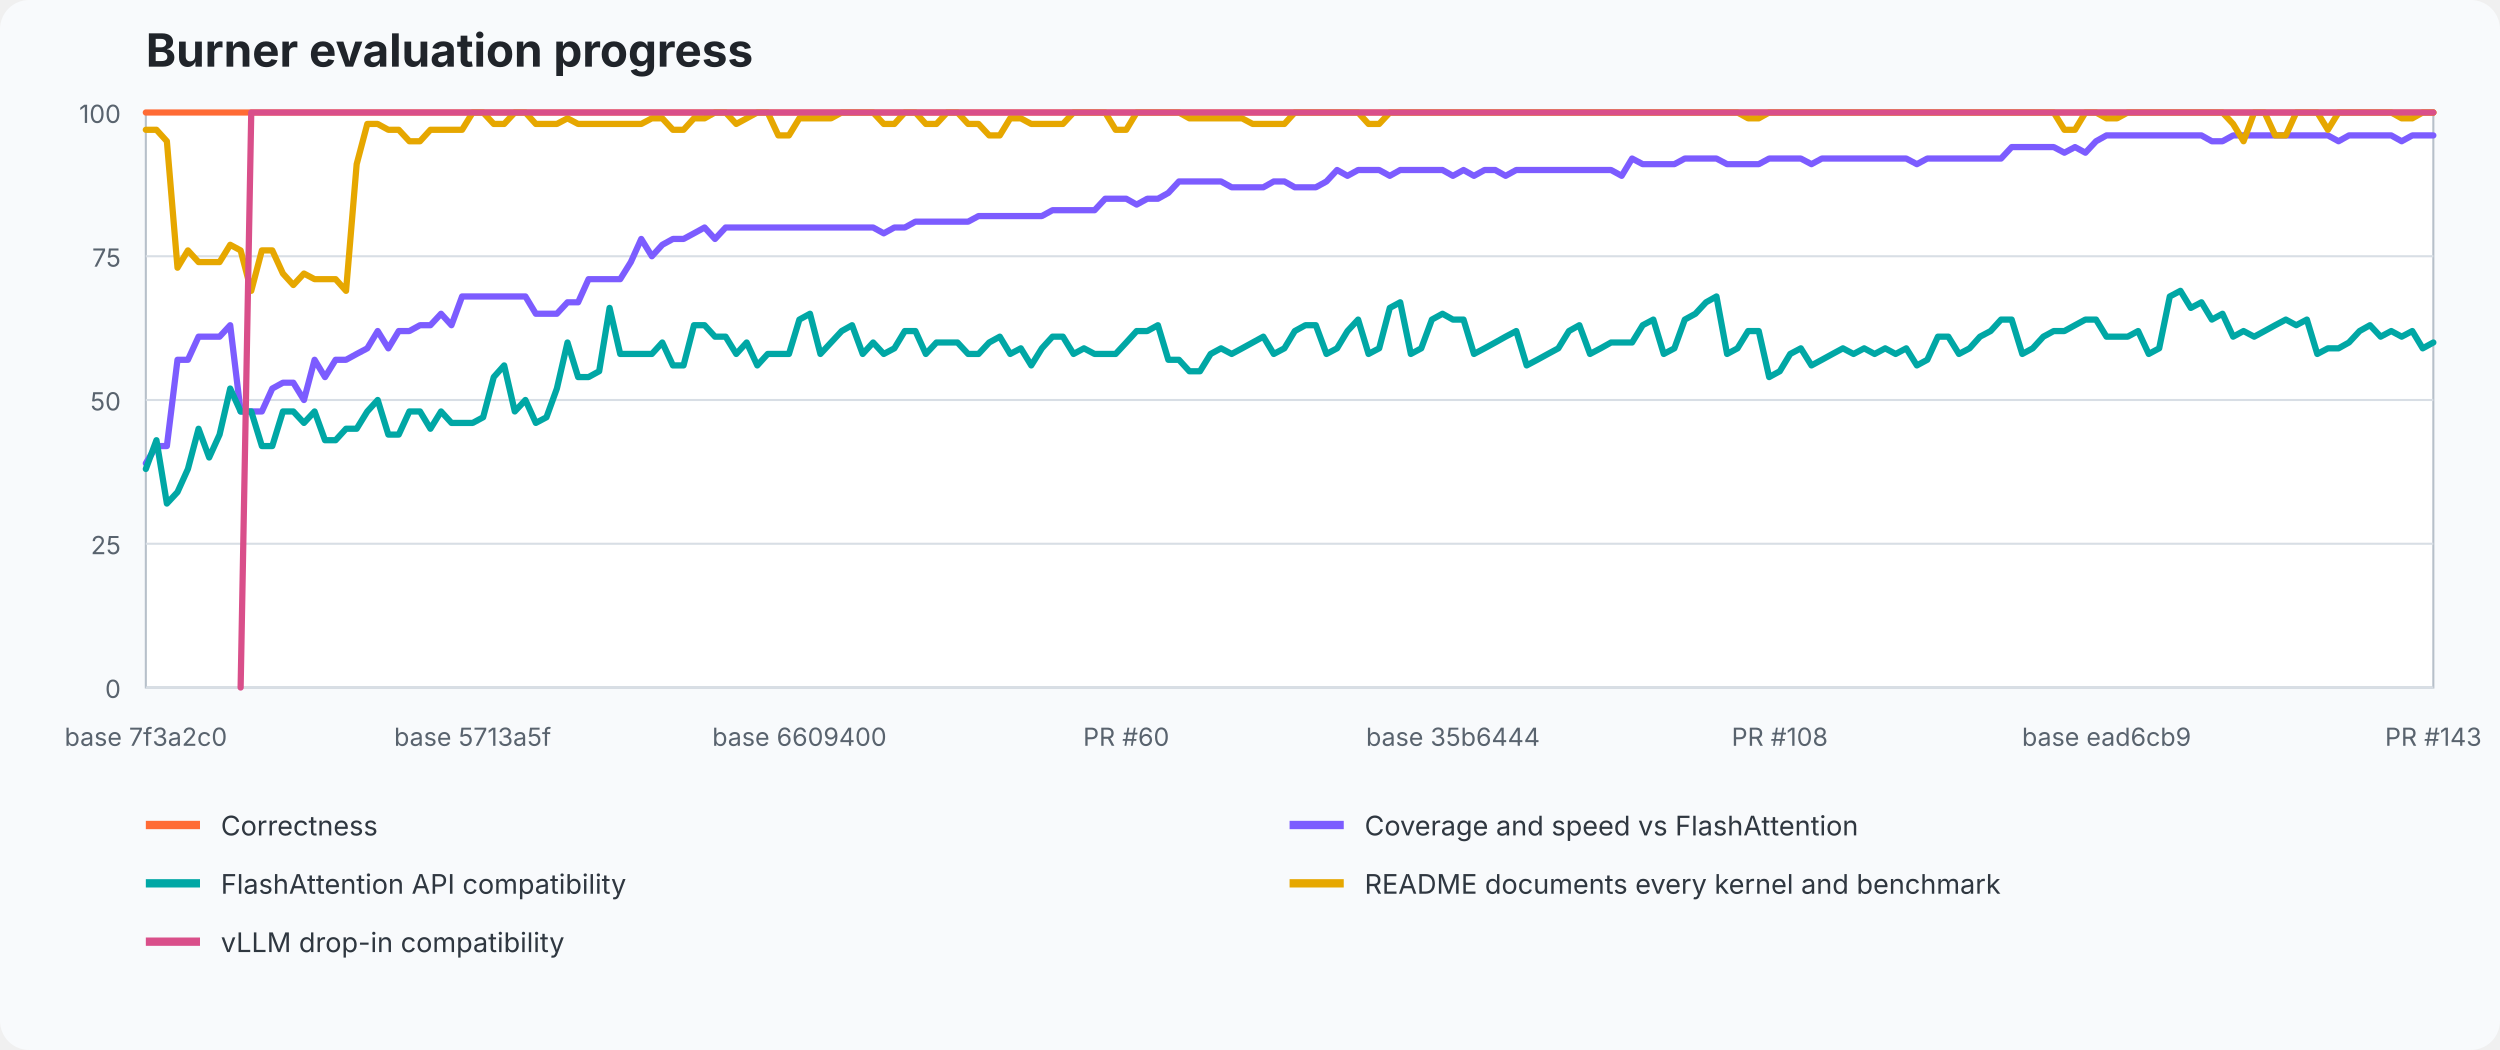
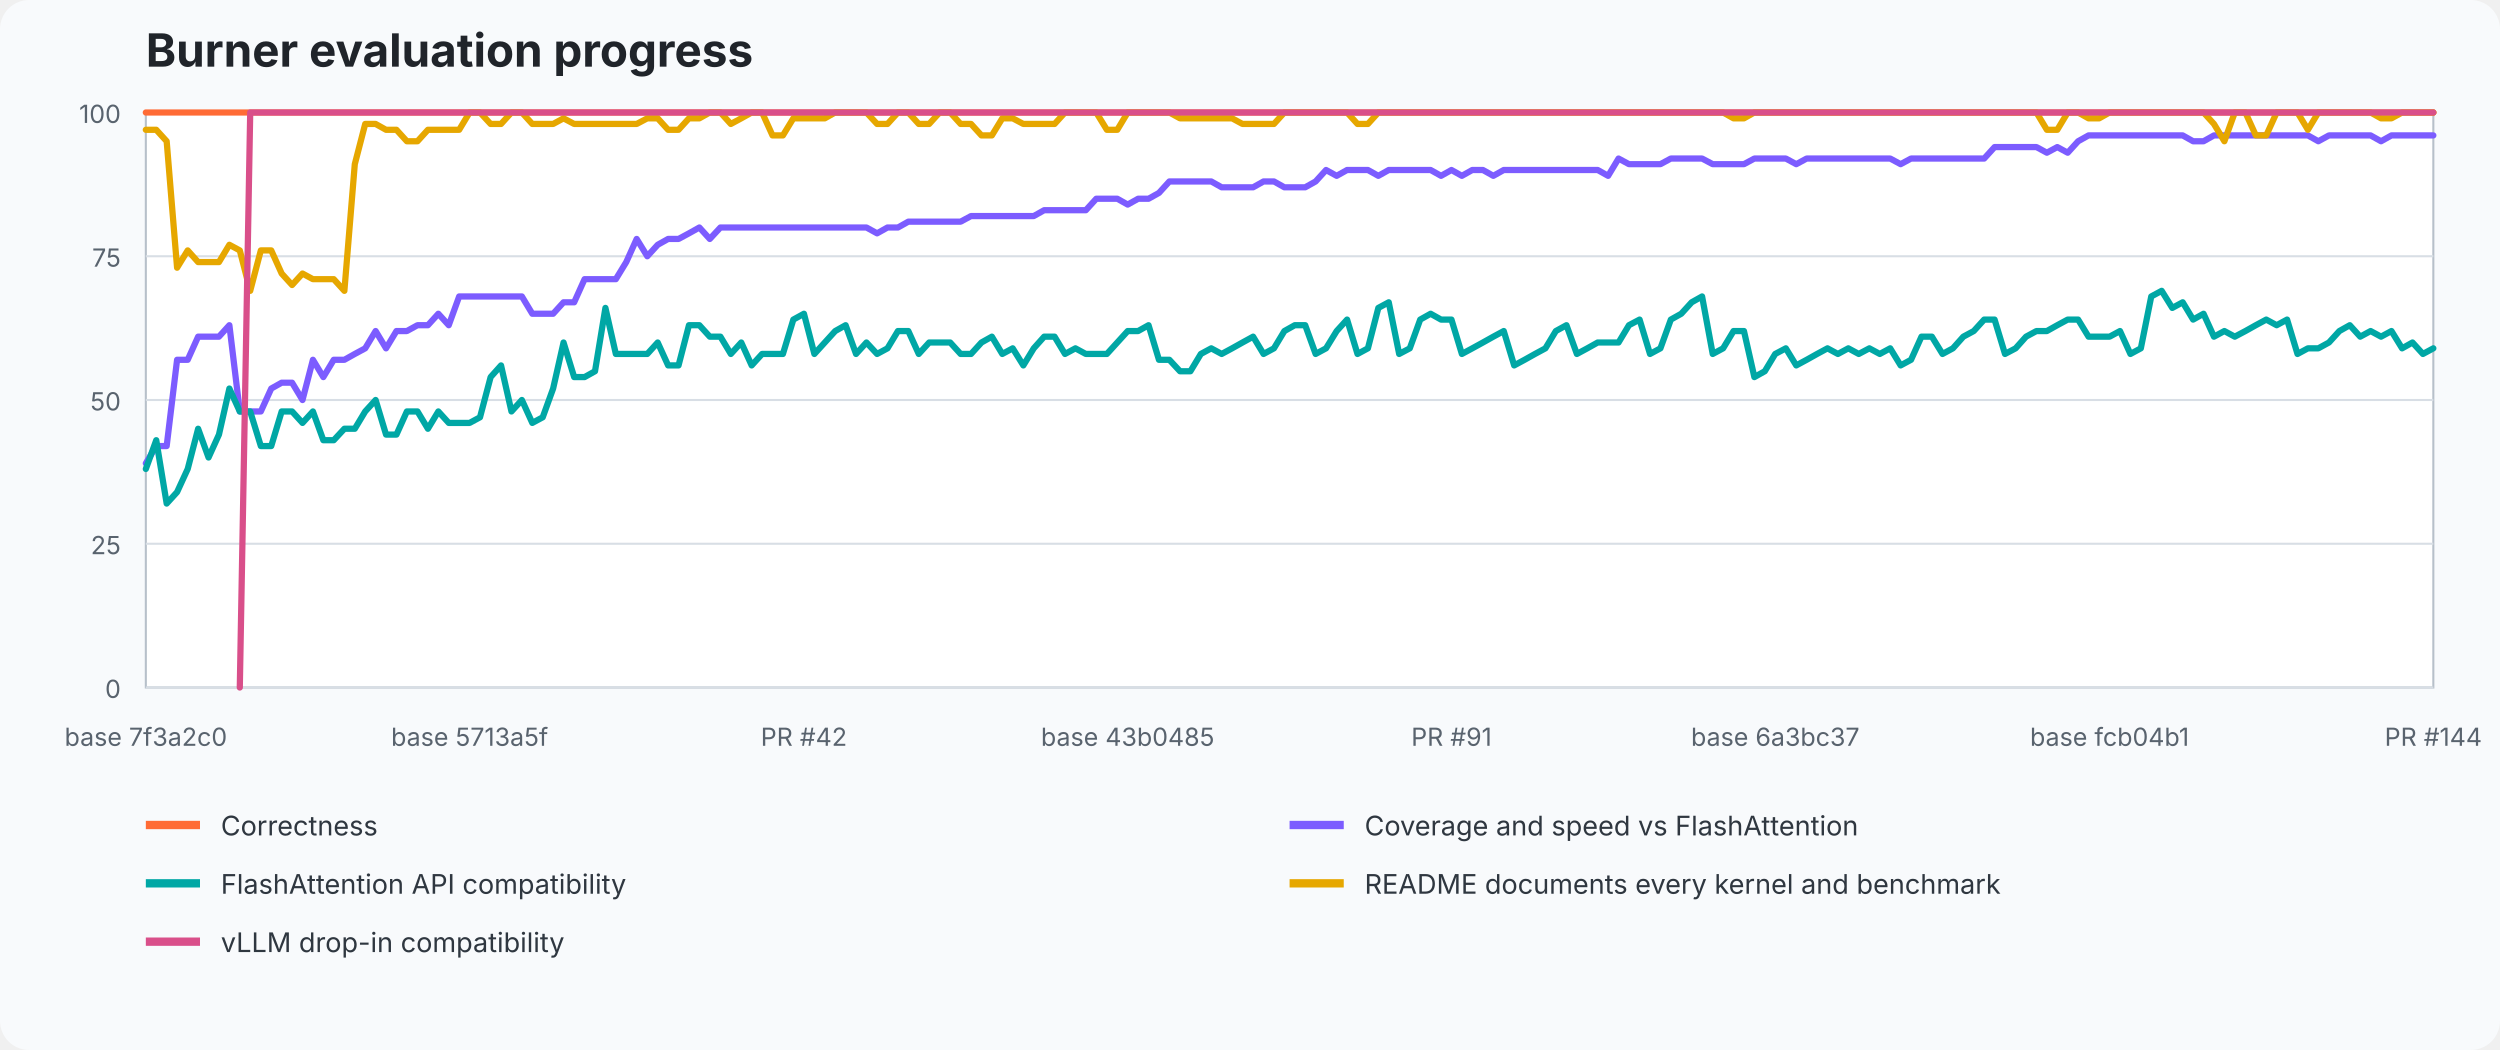
<svg xmlns="http://www.w3.org/2000/svg" width="1200" height="504" viewBox="0 0 1200 504" role="img" aria-labelledby="title desc">
  <style>text{font-family:ui-sans-serif,system-ui,-apple-system,BlinkMacSystemFont,"Segoe UI",sans-serif}.title{font-size:22px;font-weight:700;fill:#20242a}.axis{font-size:12px;fill:#59636e}.legend{font-size:13px;fill:#2f3740}.grid{stroke:#d8dee5;stroke-width:1}.plot{fill:#fff;stroke:#b7c0ca}</style>
  <rect width="100%" height="100%" fill="#f8fafc" rx="14" />
  <text x="70" y="32" class="title">Burner evaluation progress</text>
  <rect x="70" y="54" width="1098" height="276" class="plot" />
  <line x1="70" y1="330" x2="1168" y2="330" class="grid" />
  <text x="58" y="335" text-anchor="end" class="axis">0</text>
  <line x1="70" y1="261" x2="1168" y2="261" class="grid" />
  <text x="58" y="266" text-anchor="end" class="axis">25</text>
  <line x1="70" y1="192" x2="1168" y2="192" class="grid" />
  <text x="58" y="197" text-anchor="end" class="axis">50</text>
  <line x1="70" y1="123" x2="1168" y2="123" class="grid" />
  <text x="58" y="128" text-anchor="end" class="axis">75</text>
  <line x1="70" y1="54" x2="1168" y2="54" class="grid" />
  <text x="58" y="59" text-anchor="end" class="axis">100</text>
-   <polyline points="70.0,54.0 75.1,54.0 80.1,54.0 85.2,54.0 90.2,54.0 95.3,54.0 100.4,54.0 105.4,54.0 110.5,54.0 115.5,54.0 120.6,54.0 125.7,54.0 130.7,54.0 135.8,54.0 140.8,54.0 145.9,54.0 151.0,54.0 156.0,54.0 161.1,54.0 166.1,54.0 171.2,54.0 176.3,54.0 181.3,54.0 186.4,54.0 191.4,54.0 196.5,54.0 201.6,54.0 206.6,54.0 211.7,54.0 216.7,54.0 221.8,54.0 226.9,54.0 231.9,54.0 237.0,54.0 242.0,54.0 247.1,54.0 252.2,54.0 257.2,54.0 262.3,54.0 267.3,54.0 272.4,54.0 277.5,54.0 282.5,54.0 287.6,54.0 292.6,54.0 297.7,54.0 302.8,54.0 307.8,54.0 312.9,54.0 317.9,54.0 323.0,54.0 328.1,54.0 333.1,54.0 338.2,54.0 343.2,54.0 348.3,54.0 353.4,54.0 358.4,54.0 363.5,54.0 368.5,54.0 373.6,54.0 378.7,54.0 383.7,54.0 388.8,54.0 393.8,54.0 398.9,54.0 404.0,54.0 409.0,54.0 414.1,54.0 419.1,54.0 424.2,54.0 429.3,54.0 434.3,54.0 439.4,54.0 444.4,54.0 449.5,54.0 454.6,54.0 459.6,54.0 464.7,54.0 469.7,54.0 474.8,54.0 479.9,54.0 484.9,54.0 490.0,54.0 495.0,54.0 500.1,54.0 505.2,54.0 510.2,54.0 515.3,54.0 520.3,54.0 525.4,54.0 530.5,54.0 535.5,54.0 540.6,54.0 545.6,54.0 550.7,54.0 555.8,54.0 560.8,54.0 565.9,54.0 570.9,54.0 576.0,54.0 581.1,54.0 586.1,54.0 591.2,54.0 596.2,54.0 601.3,54.0 606.4,54.0 611.4,54.0 616.5,54.0 621.5,54.0 626.6,54.0 631.6,54.0 636.7,54.0 641.8,54.0 646.8,54.0 651.9,54.0 656.9,54.0 662.0,54.0 667.1,54.0 672.1,54.0 677.2,54.0 682.2,54.0 687.3,54.0 692.4,54.0 697.4,54.0 702.5,54.0 707.5,54.0 712.6,54.0 717.7,54.0 722.7,54.0 727.8,54.0 732.8,54.0 737.9,54.0 743.0,54.0 748.0,54.0 753.1,54.0 758.1,54.0 763.2,54.0 768.3,54.0 773.3,54.0 778.4,54.0 783.4,54.0 788.5,54.0 793.6,54.0 798.6,54.0 803.7,54.0 808.7,54.0 813.8,54.0 818.9,54.0 823.9,54.0 829.0,54.0 834.0,54.0 839.1,54.0 844.2,54.0 849.2,54.0 854.3,54.0 859.3,54.0 864.4,54.0 869.5,54.0 874.5,54.0 879.6,54.0 884.6,54.0 889.7,54.0 894.8,54.0 899.8,54.0 904.9,54.0 909.9,54.0 915.0,54.0 920.1,54.0 925.1,54.0 930.2,54.0 935.2,54.0 940.3,54.0 945.4,54.0 950.4,54.0 955.5,54.0 960.5,54.0 965.6,54.0 970.7,54.0 975.7,54.0 980.8,54.0 985.8,54.0 990.9,54.0 996.0,54.0 1001.0,54.0 1006.1,54.0 1011.1,54.0 1016.2,54.0 1021.3,54.0 1026.3,54.0 1031.4,54.0 1036.4,54.0 1041.5,54.0 1046.6,54.0 1051.6,54.0 1056.7,54.0 1061.7,54.0 1066.8,54.0 1071.9,54.0 1076.9,54.0 1082.0,54.0 1087.0,54.0 1092.1,54.0 1097.2,54.0 1102.2,54.0 1107.3,54.0 1112.3,54.0 1117.4,54.0 1122.5,54.0 1127.5,54.0 1132.6,54.0 1137.6,54.0 1142.7,54.0 1147.8,54.0 1152.8,54.0 1157.9,54.0 1162.9,54.0 1168.0,54.0" fill="none" stroke="#ff6b35" stroke-width="3" stroke-linejoin="round" stroke-linecap="round" />
-   <polyline points="70.0,222.4 75.1,214.1 80.1,214.1 85.2,172.7 90.2,172.7 95.3,161.6 100.4,161.6 105.4,161.6 110.5,156.1 115.5,197.5 120.6,197.5 125.7,197.5 130.7,186.5 135.8,183.7 140.8,183.7 145.9,192.0 151.0,172.7 156.0,181.0 161.1,172.7 166.1,172.7 171.2,169.9 176.3,167.2 181.3,158.9 186.4,167.2 191.4,158.9 196.5,158.9 201.6,156.1 206.6,156.1 211.7,150.6 216.7,156.1 221.8,142.3 226.9,142.3 231.9,142.3 237.0,142.3 242.0,142.3 247.1,142.3 252.2,142.3 257.2,150.6 262.3,150.6 267.3,150.6 272.4,145.1 277.5,145.1 282.5,134.0 287.6,134.0 292.6,134.0 297.7,134.0 302.8,125.8 307.8,114.7 312.9,123.0 317.9,117.5 323.0,114.7 328.1,114.7 333.1,112.0 338.2,109.2 343.2,114.7 348.3,109.2 353.4,109.2 358.4,109.2 363.5,109.2 368.5,109.2 373.6,109.2 378.7,109.2 383.7,109.2 388.8,109.2 393.8,109.2 398.9,109.2 404.0,109.2 409.0,109.2 414.1,109.2 419.1,109.2 424.2,112.0 429.3,109.2 434.3,109.2 439.4,106.4 444.4,106.4 449.5,106.4 454.6,106.4 459.6,106.4 464.7,106.4 469.7,103.7 474.8,103.7 479.9,103.7 484.9,103.7 490.0,103.7 495.0,103.7 500.1,103.7 505.2,100.9 510.2,100.9 515.3,100.9 520.3,100.9 525.4,100.9 530.5,95.4 535.5,95.4 540.6,95.4 545.6,98.2 550.7,95.4 555.8,95.4 560.8,92.6 565.9,87.1 570.9,87.1 576.0,87.1 581.1,87.1 586.1,87.1 591.2,89.9 596.2,89.9 601.3,89.9 606.4,89.9 611.4,87.1 616.5,87.1 621.5,89.9 626.6,89.9 631.6,89.9 636.7,87.1 641.8,81.6 646.8,84.4 651.9,81.6 656.9,81.6 662.0,81.6 667.1,84.4 672.1,81.6 677.2,81.6 682.2,81.6 687.3,81.6 692.4,81.6 697.4,84.4 702.5,81.6 707.5,84.4 712.6,81.6 717.7,81.6 722.7,84.4 727.8,81.6 732.8,81.6 737.9,81.6 743.0,81.6 748.0,81.6 753.1,81.6 758.1,81.6 763.2,81.6 768.3,81.6 773.3,81.6 778.4,84.4 783.4,76.1 788.5,78.8 793.6,78.8 798.6,78.8 803.7,78.8 808.7,76.1 813.8,76.1 818.9,76.1 823.9,76.1 829.0,78.8 834.0,78.8 839.1,78.8 844.2,78.8 849.2,76.1 854.3,76.1 859.3,76.1 864.4,76.1 869.5,78.8 874.5,76.1 879.6,76.1 884.6,76.1 889.7,76.1 894.8,76.1 899.8,76.1 904.9,76.1 909.9,76.1 915.0,76.1 920.1,78.8 925.1,76.1 930.2,76.1 935.2,76.1 940.3,76.1 945.4,76.1 950.4,76.1 955.5,76.1 960.5,76.1 965.6,70.6 970.7,70.6 975.7,70.6 980.8,70.6 985.8,70.6 990.9,73.3 996.0,70.6 1001.0,73.3 1006.1,67.8 1011.1,65.0 1016.2,65.0 1021.3,65.0 1026.3,65.0 1031.4,65.0 1036.4,65.0 1041.5,65.0 1046.6,65.0 1051.6,65.0 1056.7,65.0 1061.7,67.8 1066.8,67.8 1071.9,65.0 1076.9,65.0 1082.0,65.0 1087.0,65.0 1092.1,65.0 1097.2,65.0 1102.2,65.0 1107.3,65.0 1112.3,65.0 1117.4,65.0 1122.5,67.8 1127.5,65.0 1132.6,65.0 1137.6,65.0 1142.7,65.0 1147.8,65.0 1152.8,67.8 1157.9,65.0 1162.9,65.0 1168.0,65.0" fill="none" stroke="#7c5cff" stroke-width="3" stroke-linejoin="round" stroke-linecap="round" />
-   <polyline points="70.0,225.1 75.1,211.3 80.1,241.7 85.2,236.2 90.2,225.1 95.3,205.8 100.4,219.6 105.4,208.6 110.5,186.5 115.5,197.5 120.6,197.5 125.7,214.1 130.7,214.1 135.8,197.5 140.8,197.5 145.9,203.0 151.0,197.5 156.0,211.3 161.1,211.3 166.1,205.8 171.2,205.8 176.3,197.5 181.3,192.0 186.4,208.6 191.4,208.6 196.5,197.5 201.6,197.5 206.6,205.8 211.7,197.5 216.7,203.0 221.8,203.0 226.9,203.0 231.9,200.3 237.0,181.0 242.0,175.4 247.1,197.5 252.2,192.0 257.2,203.0 262.3,200.3 267.3,186.5 272.4,164.4 277.5,181.0 282.5,181.0 287.6,178.2 292.6,147.8 297.7,169.9 302.8,169.9 307.8,169.9 312.9,169.9 317.9,164.4 323.0,175.4 328.1,175.4 333.1,156.1 338.2,156.1 343.2,161.6 348.3,161.6 353.4,169.9 358.4,164.4 363.5,175.4 368.5,169.9 373.6,169.9 378.7,169.9 383.7,153.4 388.8,150.6 393.8,169.9 398.9,164.4 404.0,158.9 409.0,156.1 414.1,169.9 419.1,164.4 424.2,169.9 429.3,167.2 434.3,158.9 439.4,158.9 444.4,169.9 449.5,164.4 454.6,164.4 459.6,164.4 464.7,169.9 469.7,169.9 474.8,164.4 479.9,161.6 484.9,169.9 490.0,167.2 495.0,175.4 500.1,167.2 505.2,161.6 510.2,161.6 515.3,169.9 520.3,167.2 525.4,169.9 530.5,169.9 535.5,169.9 540.6,164.4 545.6,158.9 550.7,158.9 555.8,156.1 560.8,172.7 565.9,172.7 570.9,178.2 576.0,178.2 581.1,169.9 586.1,167.2 591.2,169.9 596.2,167.2 601.3,164.4 606.4,161.6 611.4,169.9 616.5,167.2 621.5,158.9 626.6,156.1 631.6,156.1 636.7,169.9 641.8,167.2 646.8,158.9 651.9,153.4 656.9,169.9 662.0,167.2 667.1,147.8 672.1,145.1 677.2,169.9 682.2,167.2 687.3,153.4 692.4,150.6 697.4,153.4 702.5,153.4 707.5,169.9 712.6,167.2 717.7,164.4 722.7,161.6 727.8,158.9 732.8,175.4 737.9,172.7 743.0,169.9 748.0,167.2 753.1,158.9 758.1,156.1 763.2,169.9 768.3,167.2 773.3,164.4 778.4,164.4 783.4,164.4 788.5,156.1 793.6,153.4 798.6,169.9 803.7,167.2 808.7,153.4 813.8,150.6 818.9,145.1 823.9,142.3 829.0,169.9 834.0,167.2 839.1,158.9 844.2,158.9 849.2,181.0 854.3,178.2 859.3,169.9 864.4,167.2 869.5,175.4 874.5,172.7 879.6,169.9 884.6,167.2 889.7,169.9 894.8,167.2 899.8,169.9 904.9,167.2 909.9,169.9 915.0,167.2 920.1,175.4 925.1,172.7 930.2,161.6 935.2,161.6 940.3,169.9 945.4,167.2 950.4,161.6 955.5,158.9 960.5,153.4 965.6,153.4 970.7,169.9 975.7,167.2 980.8,161.6 985.8,158.9 990.9,158.9 996.0,156.1 1001.0,153.4 1006.1,153.4 1011.1,161.6 1016.2,161.6 1021.3,161.6 1026.3,158.9 1031.4,169.9 1036.4,167.2 1041.5,142.3 1046.6,139.6 1051.6,147.8 1056.7,145.1 1061.7,153.4 1066.8,150.6 1071.9,161.6 1076.9,158.9 1082.0,161.6 1087.0,158.9 1092.1,156.1 1097.2,153.4 1102.2,156.1 1107.3,153.4 1112.3,169.9 1117.4,167.2 1122.5,167.2 1127.5,164.4 1132.6,158.9 1137.6,156.1 1142.7,161.6 1147.8,158.9 1152.8,161.6 1157.9,158.9 1162.9,167.2 1168.0,164.4" fill="none" stroke="#00a7a5" stroke-width="3" stroke-linejoin="round" stroke-linecap="round" />
-   <polyline points="70.0,62.3 75.1,62.3 80.1,67.8 85.2,128.5 90.2,120.2 95.3,125.8 100.4,125.8 105.4,125.8 110.5,117.5 115.5,120.2 120.6,139.6 125.7,120.2 130.7,120.2 135.8,131.3 140.8,136.8 145.9,131.3 151.0,134.0 156.0,134.0 161.1,134.0 166.1,139.6 171.2,78.8 176.3,59.5 181.3,59.5 186.4,62.3 191.4,62.3 196.5,67.8 201.6,67.8 206.6,62.3 211.7,62.3 216.7,62.3 221.8,62.3 226.9,54.0 231.9,54.0 237.0,59.5 242.0,59.5 247.1,54.0 252.2,54.0 257.2,59.5 262.3,59.5 267.3,59.5 272.4,56.8 277.5,59.5 282.5,59.5 287.6,59.5 292.6,59.5 297.7,59.5 302.8,59.5 307.8,59.5 312.9,56.8 317.9,56.8 323.0,62.3 328.1,62.3 333.1,56.8 338.2,56.8 343.2,54.0 348.3,54.0 353.4,59.5 358.4,56.8 363.5,54.0 368.5,54.0 373.6,65.0 378.7,65.0 383.7,56.8 388.8,56.8 393.8,56.8 398.9,56.8 404.0,54.0 409.0,54.0 414.1,54.0 419.1,54.0 424.2,59.5 429.3,59.5 434.3,54.0 439.4,54.0 444.4,59.5 449.5,59.5 454.6,54.0 459.6,54.0 464.7,59.5 469.7,59.5 474.8,65.0 479.9,65.0 484.9,56.8 490.0,56.8 495.0,59.5 500.1,59.5 505.2,59.5 510.2,59.5 515.3,54.0 520.3,54.0 525.4,54.0 530.5,54.0 535.5,62.3 540.6,62.3 545.6,54.0 550.7,54.0 555.8,54.0 560.8,54.0 565.9,54.0 570.9,56.8 576.0,56.8 581.1,56.8 586.1,56.8 591.2,56.8 596.2,56.8 601.3,59.5 606.4,59.5 611.4,59.5 616.5,59.5 621.5,54.0 626.6,54.0 631.6,54.0 636.7,54.0 641.8,54.0 646.8,54.0 651.9,54.0 656.9,59.5 662.0,59.5 667.1,54.0 672.1,54.0 677.2,54.0 682.2,54.0 687.3,54.0 692.4,54.0 697.4,54.0 702.5,54.0 707.5,54.0 712.6,54.0 717.7,54.0 722.7,54.0 727.8,54.0 732.8,54.0 737.9,54.0 743.0,54.0 748.0,54.0 753.1,54.0 758.1,54.0 763.2,54.0 768.3,54.0 773.3,54.0 778.4,54.0 783.4,54.0 788.5,54.0 793.6,54.0 798.6,54.0 803.7,54.0 808.7,54.0 813.8,54.0 818.9,54.0 823.9,54.0 829.0,54.0 834.0,54.0 839.1,56.8 844.2,56.8 849.2,54.0 854.3,54.0 859.3,54.0 864.4,54.0 869.5,54.0 874.5,54.0 879.6,54.0 884.6,54.0 889.7,54.0 894.8,54.0 899.8,54.0 904.9,54.0 909.9,54.0 915.0,54.0 920.1,54.0 925.1,54.0 930.2,54.0 935.2,54.0 940.3,54.0 945.4,54.0 950.4,54.0 955.5,54.0 960.5,54.0 965.6,54.0 970.7,54.0 975.7,54.0 980.8,54.0 985.8,54.0 990.9,62.3 996.0,62.3 1001.0,54.0 1006.1,54.0 1011.1,56.8 1016.2,56.8 1021.3,54.0 1026.3,54.0 1031.4,54.0 1036.4,54.0 1041.5,54.0 1046.6,54.0 1051.6,54.0 1056.7,54.0 1061.7,54.0 1066.8,54.0 1071.9,59.5 1076.9,67.8 1082.0,54.0 1087.0,54.0 1092.1,65.0 1097.2,65.0 1102.2,54.0 1107.3,54.0 1112.3,54.0 1117.4,62.3 1122.5,54.0 1127.5,54.0 1132.6,54.0 1137.6,54.0 1142.7,54.0 1147.8,54.0 1152.8,56.8 1157.9,56.8 1162.9,54.0 1168.0,54.0" fill="none" stroke="#e6a700" stroke-width="3" stroke-linejoin="round" stroke-linecap="round" />
-   <polyline points="115.5,330.0 120.6,54.0 125.7,54.0 130.7,54.0 135.8,54.0 140.8,54.0 145.9,54.0 151.0,54.0 156.0,54.0 161.1,54.0 166.1,54.0 171.2,54.0 176.3,54.0 181.3,54.0 186.4,54.0 191.4,54.0 196.5,54.0 201.6,54.0 206.6,54.0 211.7,54.0 216.7,54.0 221.8,54.0 226.9,54.0 231.9,54.0 237.0,54.0 242.0,54.0 247.1,54.0 252.2,54.0 257.2,54.0 262.3,54.0 267.3,54.0 272.4,54.0 277.5,54.0 282.5,54.0 287.6,54.0 292.6,54.0 297.7,54.0 302.8,54.0 307.8,54.0 312.9,54.0 317.9,54.0 323.0,54.0 328.1,54.0 333.1,54.0 338.2,54.0 343.2,54.0 348.3,54.0 353.4,54.0 358.4,54.0 363.5,54.0 368.5,54.0 373.6,54.0 378.7,54.0 383.7,54.0 388.8,54.0 393.8,54.0 398.9,54.0 404.0,54.0 409.0,54.0 414.1,54.0 419.1,54.0 424.2,54.0 429.3,54.0 434.3,54.0 439.4,54.0 444.4,54.0 449.5,54.0 454.6,54.0 459.6,54.0 464.7,54.0 469.7,54.0 474.8,54.0 479.9,54.0 484.9,54.0 490.0,54.0 495.0,54.0 500.1,54.0 505.2,54.0 510.2,54.0 515.3,54.0 520.3,54.0 525.4,54.0 530.5,54.0 535.5,54.0 540.6,54.0 545.6,54.0 550.7,54.0 555.8,54.0 560.8,54.0 565.9,54.0 570.9,54.0 576.0,54.0 581.1,54.0 586.1,54.0 591.2,54.0 596.2,54.0 601.3,54.0 606.4,54.0 611.4,54.0 616.5,54.0 621.5,54.0 626.6,54.0 631.6,54.0 636.7,54.0 641.8,54.0 646.8,54.0 651.9,54.0 656.9,54.0 662.0,54.0 667.1,54.0 672.1,54.0 677.2,54.0 682.2,54.0 687.3,54.0 692.4,54.0 697.4,54.0 702.5,54.0 707.5,54.0 712.6,54.0 717.7,54.0 722.7,54.0 727.8,54.0 732.8,54.0 737.9,54.0 743.0,54.0 748.0,54.0 753.1,54.0 758.1,54.0 763.2,54.0 768.3,54.0 773.3,54.0 778.4,54.0 783.4,54.0 788.5,54.0 793.6,54.0 798.6,54.0 803.7,54.0 808.7,54.0 813.8,54.0 818.9,54.0 823.9,54.0 829.0,54.0 834.0,54.0 839.1,54.0 844.2,54.0 849.2,54.0 854.3,54.0 859.3,54.0 864.4,54.0 869.5,54.0 874.5,54.0 879.6,54.0 884.6,54.0 889.7,54.0 894.8,54.0 899.8,54.0 904.9,54.0 909.9,54.0 915.0,54.0 920.1,54.0 925.1,54.0 930.2,54.0 935.2,54.0 940.3,54.0 945.4,54.0 950.4,54.0 955.5,54.0 960.5,54.0 965.6,54.0 970.7,54.0 975.7,54.0 980.8,54.0 985.8,54.0 990.9,54.0 996.0,54.0 1001.0,54.0 1006.1,54.0 1011.1,54.0 1016.2,54.0 1021.3,54.0 1026.3,54.0 1031.4,54.0 1036.4,54.0 1041.5,54.0 1046.6,54.0 1051.6,54.0 1056.7,54.0 1061.7,54.0 1066.8,54.0 1071.9,54.0 1076.9,54.0 1082.0,54.0 1087.0,54.0 1092.1,54.0 1097.2,54.0 1102.2,54.0 1107.3,54.0 1112.3,54.0 1117.4,54.0 1122.5,54.0 1127.5,54.0 1132.6,54.0 1137.6,54.0 1142.7,54.0 1147.8,54.0 1152.8,54.0 1157.9,54.0 1162.9,54.0 1168.0,54.0" fill="none" stroke="#d94f8a" stroke-width="3" stroke-linejoin="round" stroke-linecap="round" />
+   <polyline points="70.0,54.0 75.0,54.0 80.0,54.0 85.0,54.0 90.1,54.0 95.1,54.0 100.1,54.0 105.1,54.0 110.1,54.0 115.1,54.0 120.1,54.0 125.2,54.0 130.2,54.0 135.2,54.0 140.2,54.0 145.2,54.0 150.2,54.0 155.2,54.0 160.2,54.0 165.3,54.0 170.3,54.0 175.3,54.0 180.3,54.0 185.3,54.0 190.3,54.0 195.3,54.0 200.4,54.0 205.4,54.0 210.4,54.0 215.4,54.0 220.4,54.0 225.4,54.0 230.4,54.0 235.5,54.0 240.5,54.0 245.5,54.0 250.5,54.0 255.5,54.0 260.5,54.0 265.5,54.0 270.5,54.0 275.6,54.0 280.6,54.0 285.6,54.0 290.6,54.0 295.6,54.0 300.6,54.0 305.6,54.0 310.7,54.0 315.7,54.0 320.7,54.0 325.7,54.0 330.7,54.0 335.7,54.0 340.7,54.0 345.8,54.0 350.8,54.0 355.8,54.0 360.8,54.0 365.8,54.0 370.8,54.0 375.8,54.0 380.8,54.0 385.9,54.0 390.9,54.0 395.9,54.0 400.9,54.0 405.9,54.0 410.9,54.0 415.9,54.0 421.0,54.0 426.0,54.0 431.0,54.0 436.0,54.0 441.0,54.0 446.0,54.0 451.0,54.0 456.1,54.0 461.1,54.0 466.1,54.0 471.1,54.0 476.1,54.0 481.1,54.0 486.1,54.0 491.2,54.0 496.2,54.0 501.2,54.0 506.2,54.0 511.2,54.0 516.2,54.0 521.2,54.0 526.2,54.0 531.3,54.0 536.3,54.0 541.3,54.0 546.3,54.0 551.3,54.0 556.3,54.0 561.3,54.0 566.4,54.0 571.4,54.0 576.4,54.0 581.4,54.0 586.4,54.0 591.4,54.0 596.4,54.0 601.5,54.0 606.5,54.0 611.5,54.0 616.5,54.0 621.5,54.0 626.5,54.0 631.5,54.0 636.5,54.0 641.6,54.0 646.6,54.0 651.6,54.0 656.6,54.0 661.6,54.0 666.6,54.0 671.6,54.0 676.7,54.0 681.7,54.0 686.7,54.0 691.7,54.0 696.7,54.0 701.7,54.0 706.7,54.0 711.8,54.0 716.8,54.0 721.8,54.0 726.8,54.0 731.8,54.0 736.8,54.0 741.8,54.0 746.8,54.0 751.9,54.0 756.9,54.0 761.9,54.0 766.9,54.0 771.9,54.0 776.9,54.0 781.9,54.0 787.0,54.0 792.0,54.0 797.0,54.0 802.0,54.0 807.0,54.0 812.0,54.0 817.0,54.0 822.1,54.0 827.1,54.0 832.1,54.0 837.1,54.0 842.1,54.0 847.1,54.0 852.1,54.0 857.2,54.0 862.2,54.0 867.2,54.0 872.2,54.0 877.2,54.0 882.2,54.0 887.2,54.0 892.2,54.0 897.3,54.0 902.3,54.0 907.3,54.0 912.3,54.0 917.3,54.0 922.3,54.0 927.3,54.0 932.4,54.0 937.4,54.0 942.4,54.0 947.4,54.0 952.4,54.0 957.4,54.0 962.4,54.0 967.5,54.0 972.5,54.0 977.5,54.0 982.5,54.0 987.5,54.0 992.5,54.0 997.5,54.0 1002.5,54.0 1007.6,54.0 1012.6,54.0 1017.6,54.0 1022.6,54.0 1027.6,54.0 1032.6,54.0 1037.6,54.0 1042.7,54.0 1047.7,54.0 1052.7,54.0 1057.7,54.0 1062.7,54.0 1067.7,54.0 1072.7,54.0 1077.8,54.0 1082.8,54.0 1087.8,54.0 1092.8,54.0 1097.8,54.0 1102.8,54.0 1107.8,54.0 1112.8,54.0 1117.9,54.0 1122.9,54.0 1127.9,54.0 1132.9,54.0 1137.9,54.0 1142.9,54.0 1147.9,54.0 1153.0,54.0 1158.0,54.0 1163.0,54.0 1168.0,54.0" fill="none" stroke="#ff6b35" stroke-width="3" stroke-linejoin="round" stroke-linecap="round" />
+   <polyline points="70.0,222.4 75.0,214.1 80.0,214.1 85.0,172.7 90.1,172.7 95.1,161.6 100.1,161.6 105.1,161.6 110.1,156.1 115.1,197.5 120.1,197.5 125.2,197.5 130.2,186.5 135.2,183.7 140.2,183.7 145.2,192.0 150.2,172.7 155.2,181.0 160.2,172.7 165.3,172.7 170.3,169.9 175.3,167.2 180.3,158.9 185.3,167.2 190.3,158.9 195.3,158.9 200.4,156.1 205.4,156.1 210.4,150.6 215.4,156.1 220.4,142.3 225.4,142.3 230.4,142.3 235.5,142.3 240.5,142.3 245.5,142.3 250.5,142.3 255.5,150.6 260.5,150.6 265.5,150.6 270.5,145.1 275.6,145.1 280.6,134.0 285.6,134.0 290.6,134.0 295.6,134.0 300.6,125.8 305.6,114.7 310.7,123.0 315.7,117.5 320.7,114.7 325.7,114.7 330.7,112.0 335.7,109.2 340.7,114.7 345.8,109.2 350.8,109.2 355.8,109.2 360.8,109.2 365.8,109.2 370.8,109.2 375.8,109.2 380.8,109.2 385.9,109.2 390.9,109.2 395.9,109.2 400.9,109.2 405.9,109.2 410.9,109.2 415.9,109.2 421.0,112.0 426.0,109.2 431.0,109.2 436.0,106.4 441.0,106.4 446.0,106.4 451.0,106.4 456.1,106.4 461.1,106.4 466.1,103.7 471.1,103.7 476.1,103.7 481.1,103.7 486.1,103.7 491.2,103.7 496.2,103.7 501.2,100.9 506.2,100.9 511.2,100.9 516.2,100.9 521.2,100.9 526.2,95.4 531.3,95.4 536.3,95.4 541.3,98.2 546.3,95.4 551.3,95.4 556.3,92.6 561.3,87.1 566.4,87.1 571.4,87.1 576.4,87.1 581.4,87.1 586.4,89.9 591.4,89.9 596.4,89.9 601.5,89.9 606.5,87.1 611.5,87.1 616.5,89.9 621.5,89.9 626.5,89.9 631.5,87.1 636.5,81.6 641.6,84.4 646.6,81.6 651.6,81.6 656.6,81.6 661.6,84.4 666.6,81.6 671.6,81.6 676.7,81.6 681.7,81.6 686.7,81.6 691.7,84.4 696.7,81.6 701.7,84.4 706.7,81.6 711.8,81.6 716.8,84.4 721.8,81.6 726.8,81.6 731.8,81.6 736.8,81.6 741.8,81.6 746.8,81.6 751.9,81.6 756.9,81.6 761.9,81.6 766.9,81.6 771.9,84.4 776.9,76.1 781.9,78.8 787.0,78.8 792.0,78.8 797.0,78.8 802.0,76.1 807.0,76.1 812.0,76.1 817.0,76.1 822.1,78.8 827.1,78.8 832.1,78.8 837.1,78.8 842.1,76.1 847.1,76.1 852.1,76.1 857.2,76.1 862.2,78.8 867.2,76.1 872.2,76.1 877.2,76.1 882.2,76.1 887.2,76.1 892.2,76.1 897.3,76.1 902.3,76.1 907.3,76.1 912.3,78.8 917.3,76.1 922.3,76.1 927.3,76.1 932.4,76.1 937.4,76.1 942.4,76.1 947.4,76.1 952.4,76.1 957.4,70.6 962.4,70.6 967.5,70.6 972.5,70.6 977.5,70.6 982.5,73.3 987.5,70.6 992.5,73.3 997.5,67.8 1002.5,65.0 1007.6,65.0 1012.6,65.0 1017.6,65.0 1022.6,65.0 1027.6,65.0 1032.6,65.0 1037.6,65.0 1042.7,65.0 1047.7,65.0 1052.7,67.8 1057.7,67.8 1062.7,65.0 1067.7,65.0 1072.7,65.0 1077.8,65.0 1082.8,65.0 1087.8,65.0 1092.8,65.0 1097.8,65.0 1102.8,65.0 1107.8,65.0 1112.8,67.8 1117.9,65.0 1122.9,65.0 1127.9,65.0 1132.9,65.0 1137.9,65.0 1142.9,67.8 1147.9,65.0 1153.0,65.0 1158.0,65.0 1163.0,65.0 1168.0,65.0" fill="none" stroke="#7c5cff" stroke-width="3" stroke-linejoin="round" stroke-linecap="round" />
+   <polyline points="70.0,225.1 75.0,211.3 80.0,241.7 85.0,236.2 90.1,225.1 95.1,205.8 100.1,219.6 105.1,208.6 110.1,186.5 115.1,197.5 120.1,197.5 125.2,214.1 130.2,214.1 135.2,197.5 140.2,197.5 145.2,203.0 150.2,197.5 155.2,211.3 160.2,211.3 165.3,205.8 170.3,205.8 175.3,197.5 180.3,192.0 185.3,208.6 190.3,208.6 195.3,197.5 200.4,197.5 205.4,205.8 210.4,197.5 215.4,203.0 220.4,203.0 225.4,203.0 230.4,200.3 235.5,181.0 240.5,175.4 245.5,197.5 250.5,192.0 255.5,203.0 260.5,200.3 265.5,186.5 270.5,164.4 275.6,181.0 280.6,181.0 285.6,178.2 290.6,147.8 295.6,169.9 300.6,169.9 305.6,169.9 310.7,169.9 315.7,164.4 320.7,175.4 325.7,175.4 330.7,156.1 335.7,156.1 340.7,161.6 345.8,161.6 350.8,169.9 355.8,164.4 360.8,175.4 365.8,169.9 370.8,169.9 375.8,169.9 380.8,153.4 385.9,150.6 390.9,169.9 395.9,164.4 400.9,158.9 405.9,156.1 410.9,169.9 415.9,164.4 421.0,169.9 426.0,167.2 431.0,158.9 436.0,158.9 441.0,169.9 446.0,164.4 451.0,164.4 456.1,164.4 461.1,169.9 466.1,169.9 471.1,164.4 476.1,161.6 481.1,169.9 486.1,167.2 491.2,175.4 496.2,167.2 501.2,161.6 506.2,161.6 511.2,169.9 516.2,167.2 521.2,169.9 526.2,169.9 531.3,169.9 536.3,164.4 541.3,158.9 546.3,158.9 551.3,156.1 556.3,172.7 561.3,172.7 566.4,178.2 571.4,178.2 576.4,169.9 581.4,167.2 586.4,169.9 591.4,167.2 596.4,164.4 601.5,161.6 606.5,169.9 611.5,167.2 616.5,158.9 621.5,156.1 626.5,156.1 631.5,169.9 636.5,167.2 641.6,158.9 646.6,153.4 651.6,169.9 656.6,167.2 661.6,147.8 666.6,145.1 671.6,169.9 676.7,167.2 681.7,153.4 686.7,150.6 691.7,153.4 696.7,153.4 701.7,169.9 706.7,167.2 711.8,164.4 716.8,161.6 721.8,158.9 726.8,175.4 731.8,172.7 736.8,169.9 741.8,167.2 746.8,158.9 751.9,156.1 756.9,169.9 761.9,167.2 766.9,164.4 771.9,164.4 776.9,164.4 781.9,156.1 787.0,153.4 792.0,169.9 797.0,167.2 802.0,153.4 807.0,150.6 812.0,145.1 817.0,142.3 822.1,169.9 827.1,167.2 832.1,158.9 837.1,158.9 842.1,181.0 847.1,178.2 852.1,169.9 857.2,167.2 862.2,175.4 867.2,172.7 872.2,169.9 877.2,167.2 882.2,169.9 887.2,167.2 892.2,169.9 897.3,167.2 902.3,169.9 907.3,167.2 912.3,175.4 917.3,172.7 922.3,161.6 927.3,161.6 932.4,169.9 937.4,167.2 942.4,161.6 947.4,158.9 952.4,153.4 957.4,153.4 962.4,169.9 967.5,167.2 972.5,161.6 977.5,158.9 982.5,158.9 987.5,156.1 992.5,153.4 997.5,153.4 1002.5,161.6 1007.6,161.6 1012.6,161.6 1017.6,158.9 1022.6,169.9 1027.6,167.2 1032.6,142.3 1037.6,139.6 1042.7,147.8 1047.7,145.1 1052.7,153.4 1057.7,150.6 1062.7,161.6 1067.7,158.9 1072.7,161.6 1077.8,158.9 1082.8,156.1 1087.8,153.4 1092.8,156.1 1097.8,153.4 1102.8,169.9 1107.8,167.2 1112.8,167.2 1117.9,164.4 1122.9,158.9 1127.9,156.1 1132.9,161.6 1137.9,158.9 1142.9,161.6 1147.9,158.9 1153.0,167.2 1158.0,164.4 1163.0,169.9 1168.0,167.2" fill="none" stroke="#00a7a5" stroke-width="3" stroke-linejoin="round" stroke-linecap="round" />
+   <polyline points="70.0,62.3 75.0,62.3 80.0,67.8 85.0,128.5 90.1,120.2 95.1,125.8 100.1,125.8 105.1,125.8 110.1,117.5 115.1,120.2 120.1,139.6 125.2,120.2 130.2,120.2 135.2,131.3 140.2,136.8 145.2,131.3 150.2,134.0 155.2,134.0 160.2,134.0 165.3,139.6 170.3,78.8 175.3,59.5 180.3,59.5 185.3,62.3 190.3,62.3 195.3,67.8 200.4,67.8 205.4,62.3 210.4,62.3 215.4,62.3 220.4,62.3 225.4,54.0 230.4,54.0 235.5,59.5 240.5,59.5 245.5,54.0 250.5,54.0 255.5,59.5 260.5,59.5 265.5,59.5 270.5,56.8 275.6,59.5 280.6,59.5 285.6,59.5 290.6,59.5 295.6,59.5 300.6,59.5 305.6,59.5 310.7,56.8 315.7,56.8 320.7,62.3 325.7,62.3 330.7,56.8 335.7,56.8 340.7,54.0 345.8,54.0 350.8,59.5 355.8,56.8 360.8,54.0 365.8,54.0 370.8,65.0 375.8,65.0 380.8,56.8 385.9,56.8 390.9,56.8 395.9,56.8 400.9,54.0 405.9,54.0 410.9,54.0 415.9,54.0 421.0,59.5 426.0,59.5 431.0,54.0 436.0,54.0 441.0,59.5 446.0,59.5 451.0,54.0 456.1,54.0 461.1,59.5 466.1,59.5 471.1,65.0 476.1,65.0 481.1,56.8 486.1,56.8 491.2,59.5 496.2,59.5 501.2,59.5 506.2,59.5 511.2,54.0 516.2,54.0 521.2,54.0 526.2,54.0 531.3,62.3 536.3,62.3 541.3,54.0 546.3,54.0 551.3,54.0 556.3,54.0 561.3,54.0 566.4,56.8 571.4,56.8 576.4,56.8 581.4,56.8 586.4,56.8 591.4,56.8 596.4,59.5 601.5,59.5 606.5,59.5 611.5,59.5 616.5,54.0 621.5,54.0 626.5,54.0 631.5,54.0 636.5,54.0 641.6,54.0 646.6,54.0 651.6,59.5 656.6,59.5 661.6,54.0 666.6,54.0 671.6,54.0 676.7,54.0 681.7,54.0 686.7,54.0 691.7,54.0 696.7,54.0 701.7,54.0 706.7,54.0 711.8,54.0 716.8,54.0 721.8,54.0 726.8,54.0 731.8,54.0 736.8,54.0 741.8,54.0 746.8,54.0 751.9,54.0 756.9,54.0 761.9,54.0 766.9,54.0 771.9,54.0 776.9,54.0 781.9,54.0 787.0,54.0 792.0,54.0 797.0,54.0 802.0,54.0 807.0,54.0 812.0,54.0 817.0,54.0 822.1,54.0 827.1,54.0 832.1,56.8 837.1,56.8 842.1,54.0 847.1,54.0 852.1,54.0 857.2,54.0 862.2,54.0 867.2,54.0 872.2,54.0 877.2,54.0 882.2,54.0 887.2,54.0 892.2,54.0 897.3,54.0 902.3,54.0 907.3,54.0 912.3,54.0 917.3,54.0 922.3,54.0 927.3,54.0 932.4,54.0 937.4,54.0 942.4,54.0 947.4,54.0 952.4,54.0 957.4,54.0 962.4,54.0 967.5,54.0 972.5,54.0 977.5,54.0 982.5,62.3 987.5,62.3 992.5,54.0 997.5,54.0 1002.5,56.8 1007.6,56.8 1012.6,54.0 1017.6,54.0 1022.6,54.0 1027.6,54.0 1032.6,54.0 1037.6,54.0 1042.7,54.0 1047.7,54.0 1052.7,54.0 1057.7,54.0 1062.7,59.5 1067.7,67.8 1072.7,54.0 1077.8,54.0 1082.8,65.0 1087.8,65.0 1092.8,54.0 1097.8,54.0 1102.8,54.0 1107.8,62.3 1112.8,54.0 1117.9,54.0 1122.9,54.0 1127.9,54.0 1132.9,54.0 1137.9,54.0 1142.9,56.8 1147.9,56.8 1153.0,54.0 1158.0,54.0 1163.0,54.0 1168.0,54.0" fill="none" stroke="#e6a700" stroke-width="3" stroke-linejoin="round" stroke-linecap="round" />
+   <polyline points="115.1,330.0 120.1,54.0 125.2,54.0 130.2,54.0 135.2,54.0 140.2,54.0 145.2,54.0 150.2,54.0 155.2,54.0 160.2,54.0 165.3,54.0 170.3,54.0 175.3,54.0 180.3,54.0 185.3,54.0 190.3,54.0 195.3,54.0 200.4,54.0 205.4,54.0 210.4,54.0 215.4,54.0 220.4,54.0 225.4,54.0 230.4,54.0 235.5,54.0 240.5,54.0 245.5,54.0 250.5,54.0 255.5,54.0 260.5,54.0 265.5,54.0 270.5,54.0 275.6,54.0 280.6,54.0 285.6,54.0 290.6,54.0 295.6,54.0 300.6,54.0 305.6,54.0 310.7,54.0 315.7,54.0 320.7,54.0 325.7,54.0 330.7,54.0 335.7,54.0 340.7,54.0 345.8,54.0 350.8,54.0 355.8,54.0 360.8,54.0 365.8,54.0 370.8,54.0 375.8,54.0 380.8,54.0 385.9,54.0 390.9,54.0 395.9,54.0 400.9,54.0 405.9,54.0 410.9,54.0 415.9,54.0 421.0,54.0 426.0,54.0 431.0,54.0 436.0,54.0 441.0,54.0 446.0,54.0 451.0,54.0 456.1,54.0 461.1,54.0 466.1,54.0 471.1,54.0 476.1,54.0 481.1,54.0 486.1,54.0 491.2,54.0 496.2,54.0 501.2,54.0 506.2,54.0 511.2,54.0 516.2,54.0 521.2,54.0 526.2,54.0 531.3,54.0 536.3,54.0 541.3,54.0 546.3,54.0 551.3,54.0 556.3,54.0 561.3,54.0 566.4,54.0 571.4,54.0 576.4,54.0 581.4,54.0 586.4,54.0 591.4,54.0 596.4,54.0 601.5,54.0 606.5,54.0 611.5,54.0 616.5,54.0 621.5,54.0 626.5,54.0 631.5,54.0 636.5,54.0 641.6,54.0 646.6,54.0 651.6,54.0 656.6,54.0 661.6,54.0 666.6,54.0 671.6,54.0 676.7,54.0 681.7,54.0 686.7,54.0 691.7,54.0 696.7,54.0 701.7,54.0 706.7,54.0 711.8,54.0 716.8,54.0 721.8,54.0 726.8,54.0 731.8,54.0 736.8,54.0 741.8,54.0 746.8,54.0 751.9,54.0 756.9,54.0 761.9,54.0 766.9,54.0 771.9,54.0 776.9,54.0 781.9,54.0 787.0,54.0 792.0,54.0 797.0,54.0 802.0,54.0 807.0,54.0 812.0,54.0 817.0,54.0 822.1,54.0 827.1,54.0 832.1,54.0 837.1,54.0 842.1,54.0 847.1,54.0 852.1,54.0 857.2,54.0 862.2,54.0 867.2,54.0 872.2,54.0 877.2,54.0 882.2,54.0 887.2,54.0 892.2,54.0 897.3,54.0 902.3,54.0 907.3,54.0 912.3,54.0 917.3,54.0 922.3,54.0 927.3,54.0 932.4,54.0 937.4,54.0 942.4,54.0 947.4,54.0 952.4,54.0 957.4,54.0 962.4,54.0 967.5,54.0 972.5,54.0 977.5,54.0 982.5,54.0 987.5,54.0 992.5,54.0 997.5,54.0 1002.5,54.0 1007.6,54.0 1012.6,54.0 1017.6,54.0 1022.6,54.0 1027.6,54.0 1032.6,54.0 1037.6,54.0 1042.7,54.0 1047.7,54.0 1052.7,54.0 1057.7,54.0 1062.7,54.0 1067.7,54.0 1072.7,54.0 1077.8,54.0 1082.8,54.0 1087.8,54.0 1092.8,54.0 1097.8,54.0 1102.8,54.0 1107.8,54.0 1112.8,54.0 1117.9,54.0 1122.9,54.0 1127.9,54.0 1132.9,54.0 1137.9,54.0 1142.9,54.0 1147.9,54.0 1153.0,54.0 1158.0,54.0 1163.0,54.0 1168.0,54.0" fill="none" stroke="#d94f8a" stroke-width="3" stroke-linejoin="round" stroke-linecap="round" />
  <text x="70" y="358" text-anchor="middle" class="axis">base 7f3a2c0</text>
-   <text x="226.857" y="358" text-anchor="middle" class="axis">base 5713a5f</text>
-   <text x="383.714" y="358" text-anchor="middle" class="axis">base 6609400</text>
-   <text x="540.571" y="358" text-anchor="middle" class="axis">PR #60</text>
-   <text x="697.429" y="358" text-anchor="middle" class="axis">base 35b6444</text>
-   <text x="854.286" y="358" text-anchor="middle" class="axis">PR #108</text>
-   <text x="1011.143" y="358" text-anchor="middle" class="axis">base ead6cb9</text>
-   <text x="1168" y="358" text-anchor="middle" class="axis">PR #143</text>
+   <text x="225.425" y="358" text-anchor="middle" class="axis">base 5713a5f</text>
+   <text x="385.863" y="358" text-anchor="middle" class="axis">PR #42</text>
+   <text x="541.288" y="358" text-anchor="middle" class="axis">base 43b0485</text>
+   <text x="696.712" y="358" text-anchor="middle" class="axis">PR #91</text>
+   <text x="852.137" y="358" text-anchor="middle" class="axis">base 6a3bc37</text>
+   <text x="1012.575" y="358" text-anchor="middle" class="axis">base fcb04b1</text>
+   <text x="1168" y="358" text-anchor="middle" class="axis">PR #144</text>
  <line x1="70" y1="396" x2="96" y2="396" stroke="#ff6b35" stroke-width="4" />
  <text x="106" y="401" class="legend">Correctness</text>
  <line x1="619" y1="396" x2="645" y2="396" stroke="#7c5cff" stroke-width="4" />
  <text x="655" y="401" class="legend">Coverage and speed vs FlashAttention</text>
  <line x1="70" y1="424" x2="96" y2="424" stroke="#00a7a5" stroke-width="4" />
  <text x="106" y="429" class="legend">FlashAttention API compatibility</text>
  <line x1="619" y1="424" x2="645" y2="424" stroke="#e6a700" stroke-width="4" />
  <text x="655" y="429" class="legend">README documents every kernel and benchmark</text>
  <line x1="70" y1="452" x2="96" y2="452" stroke="#d94f8a" stroke-width="4" />
  <text x="106" y="457" class="legend">vLLM drop-in compatibility</text>
</svg>
